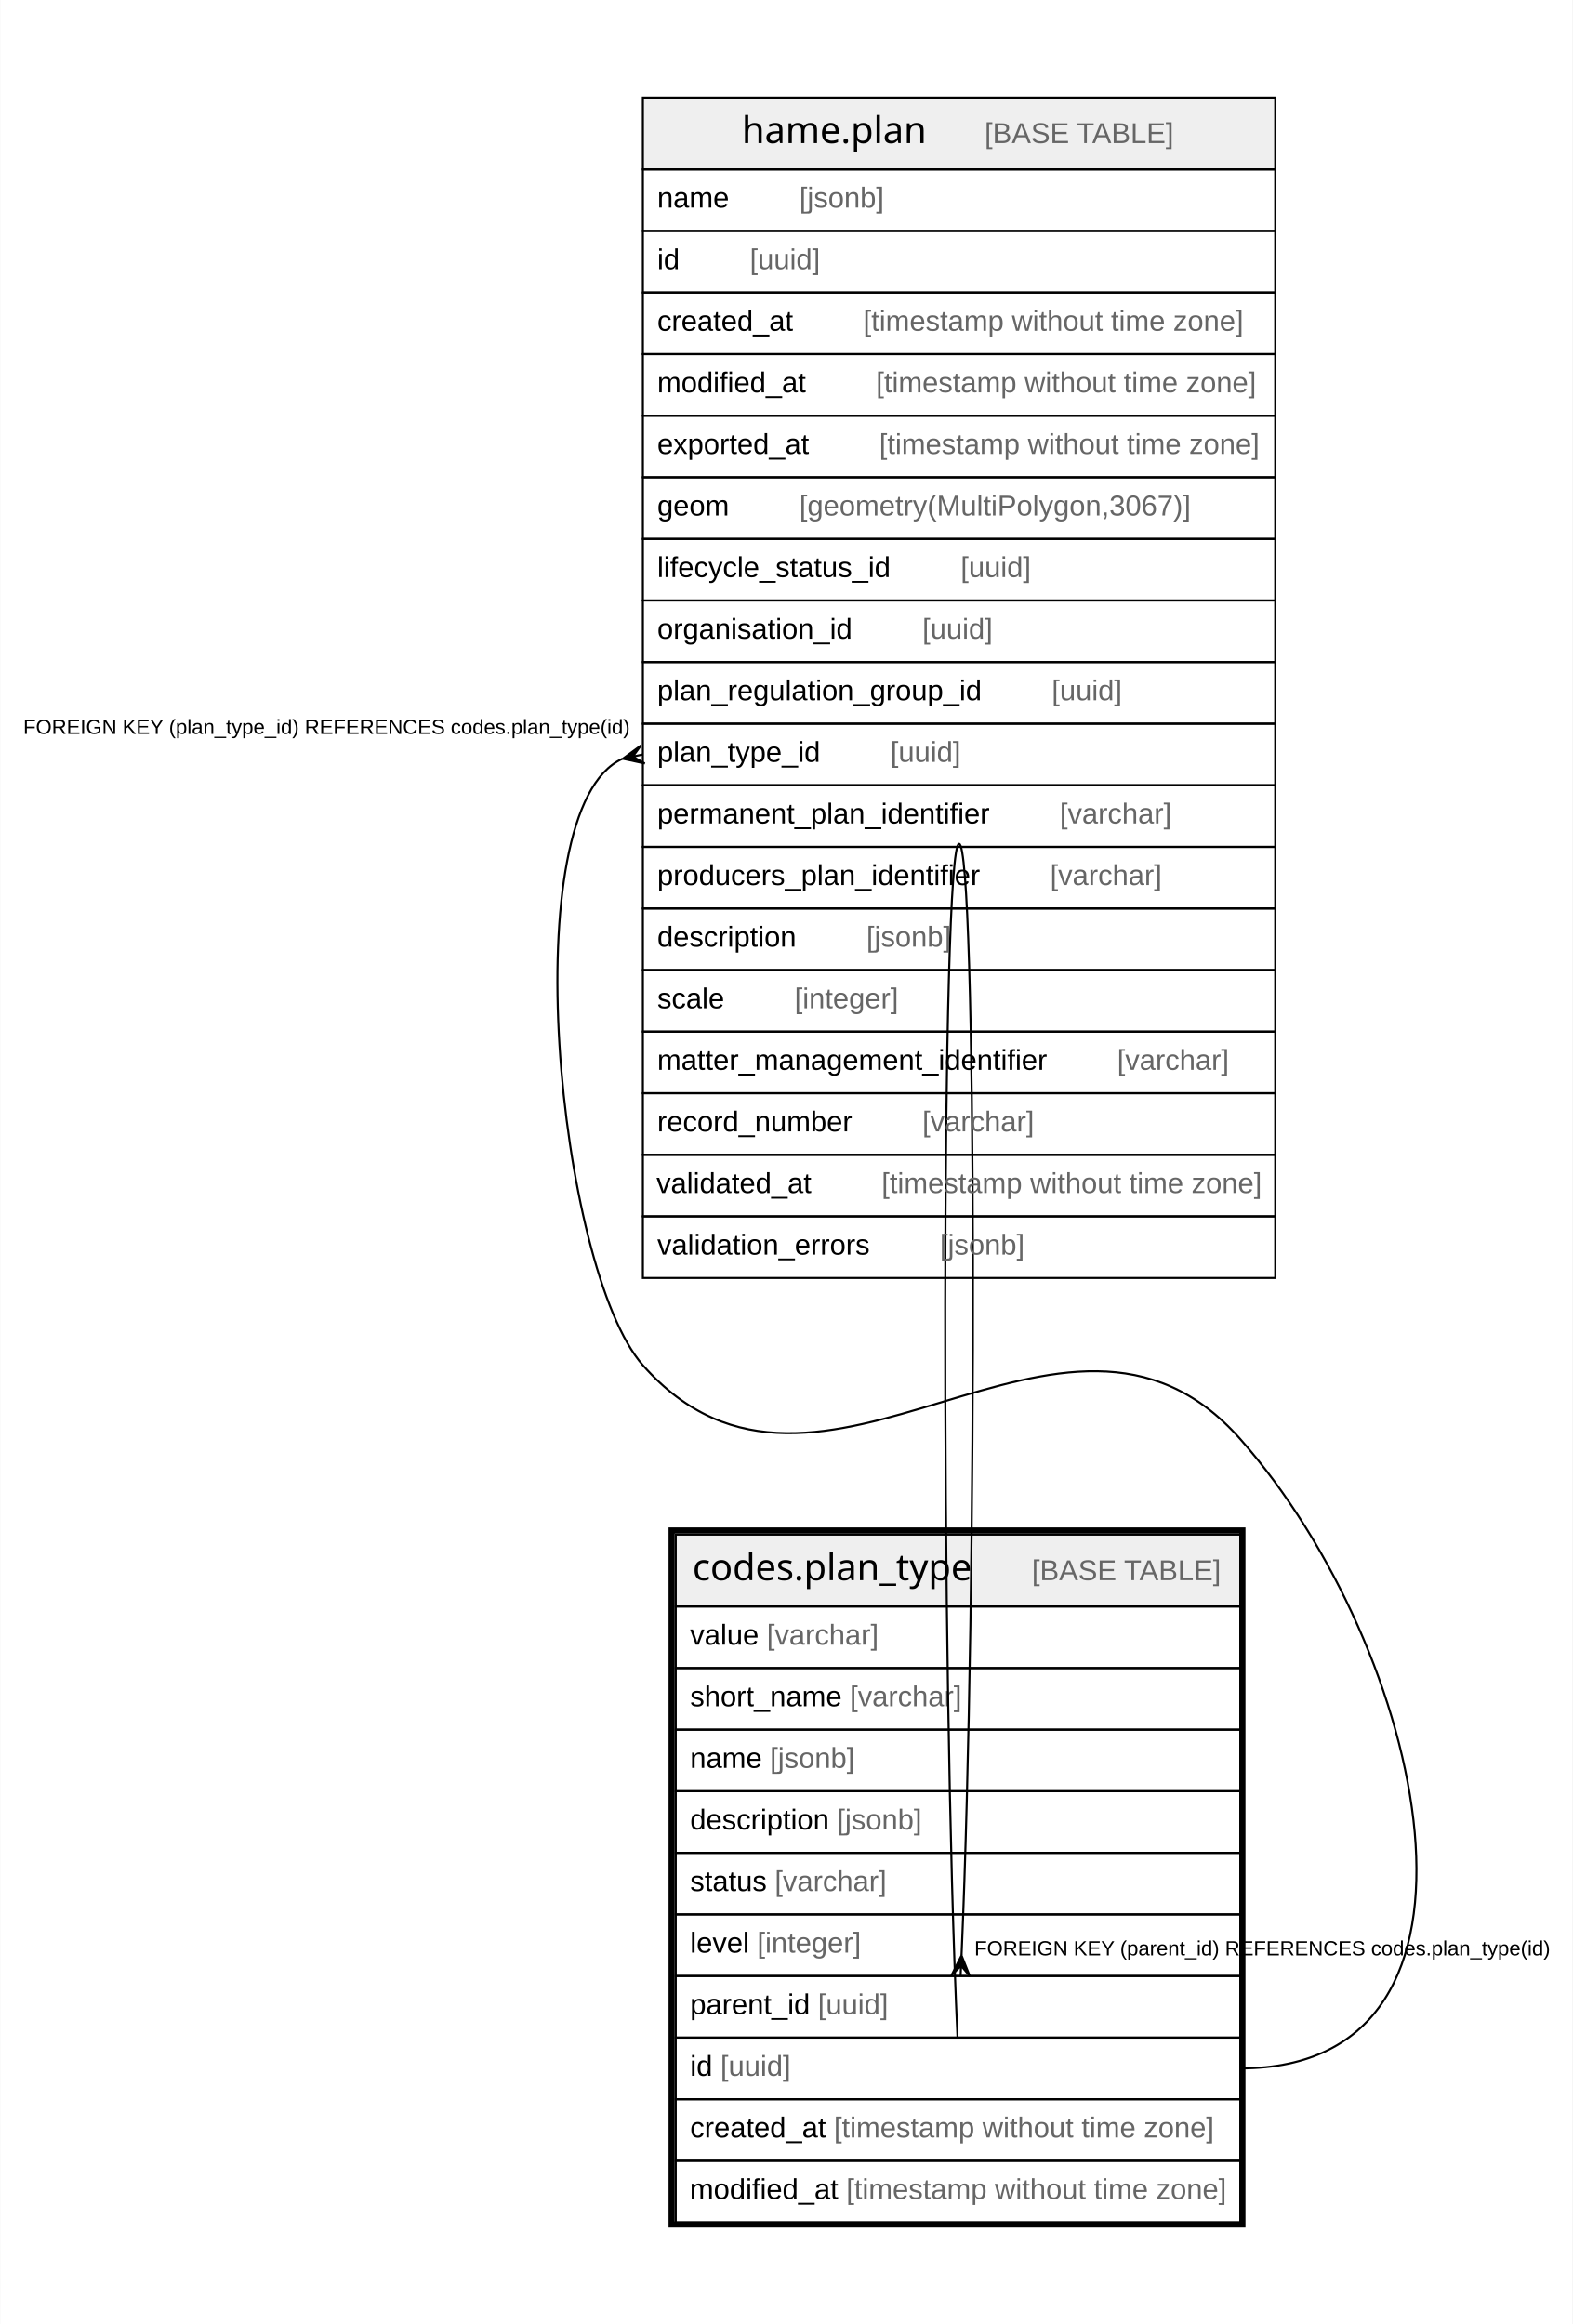
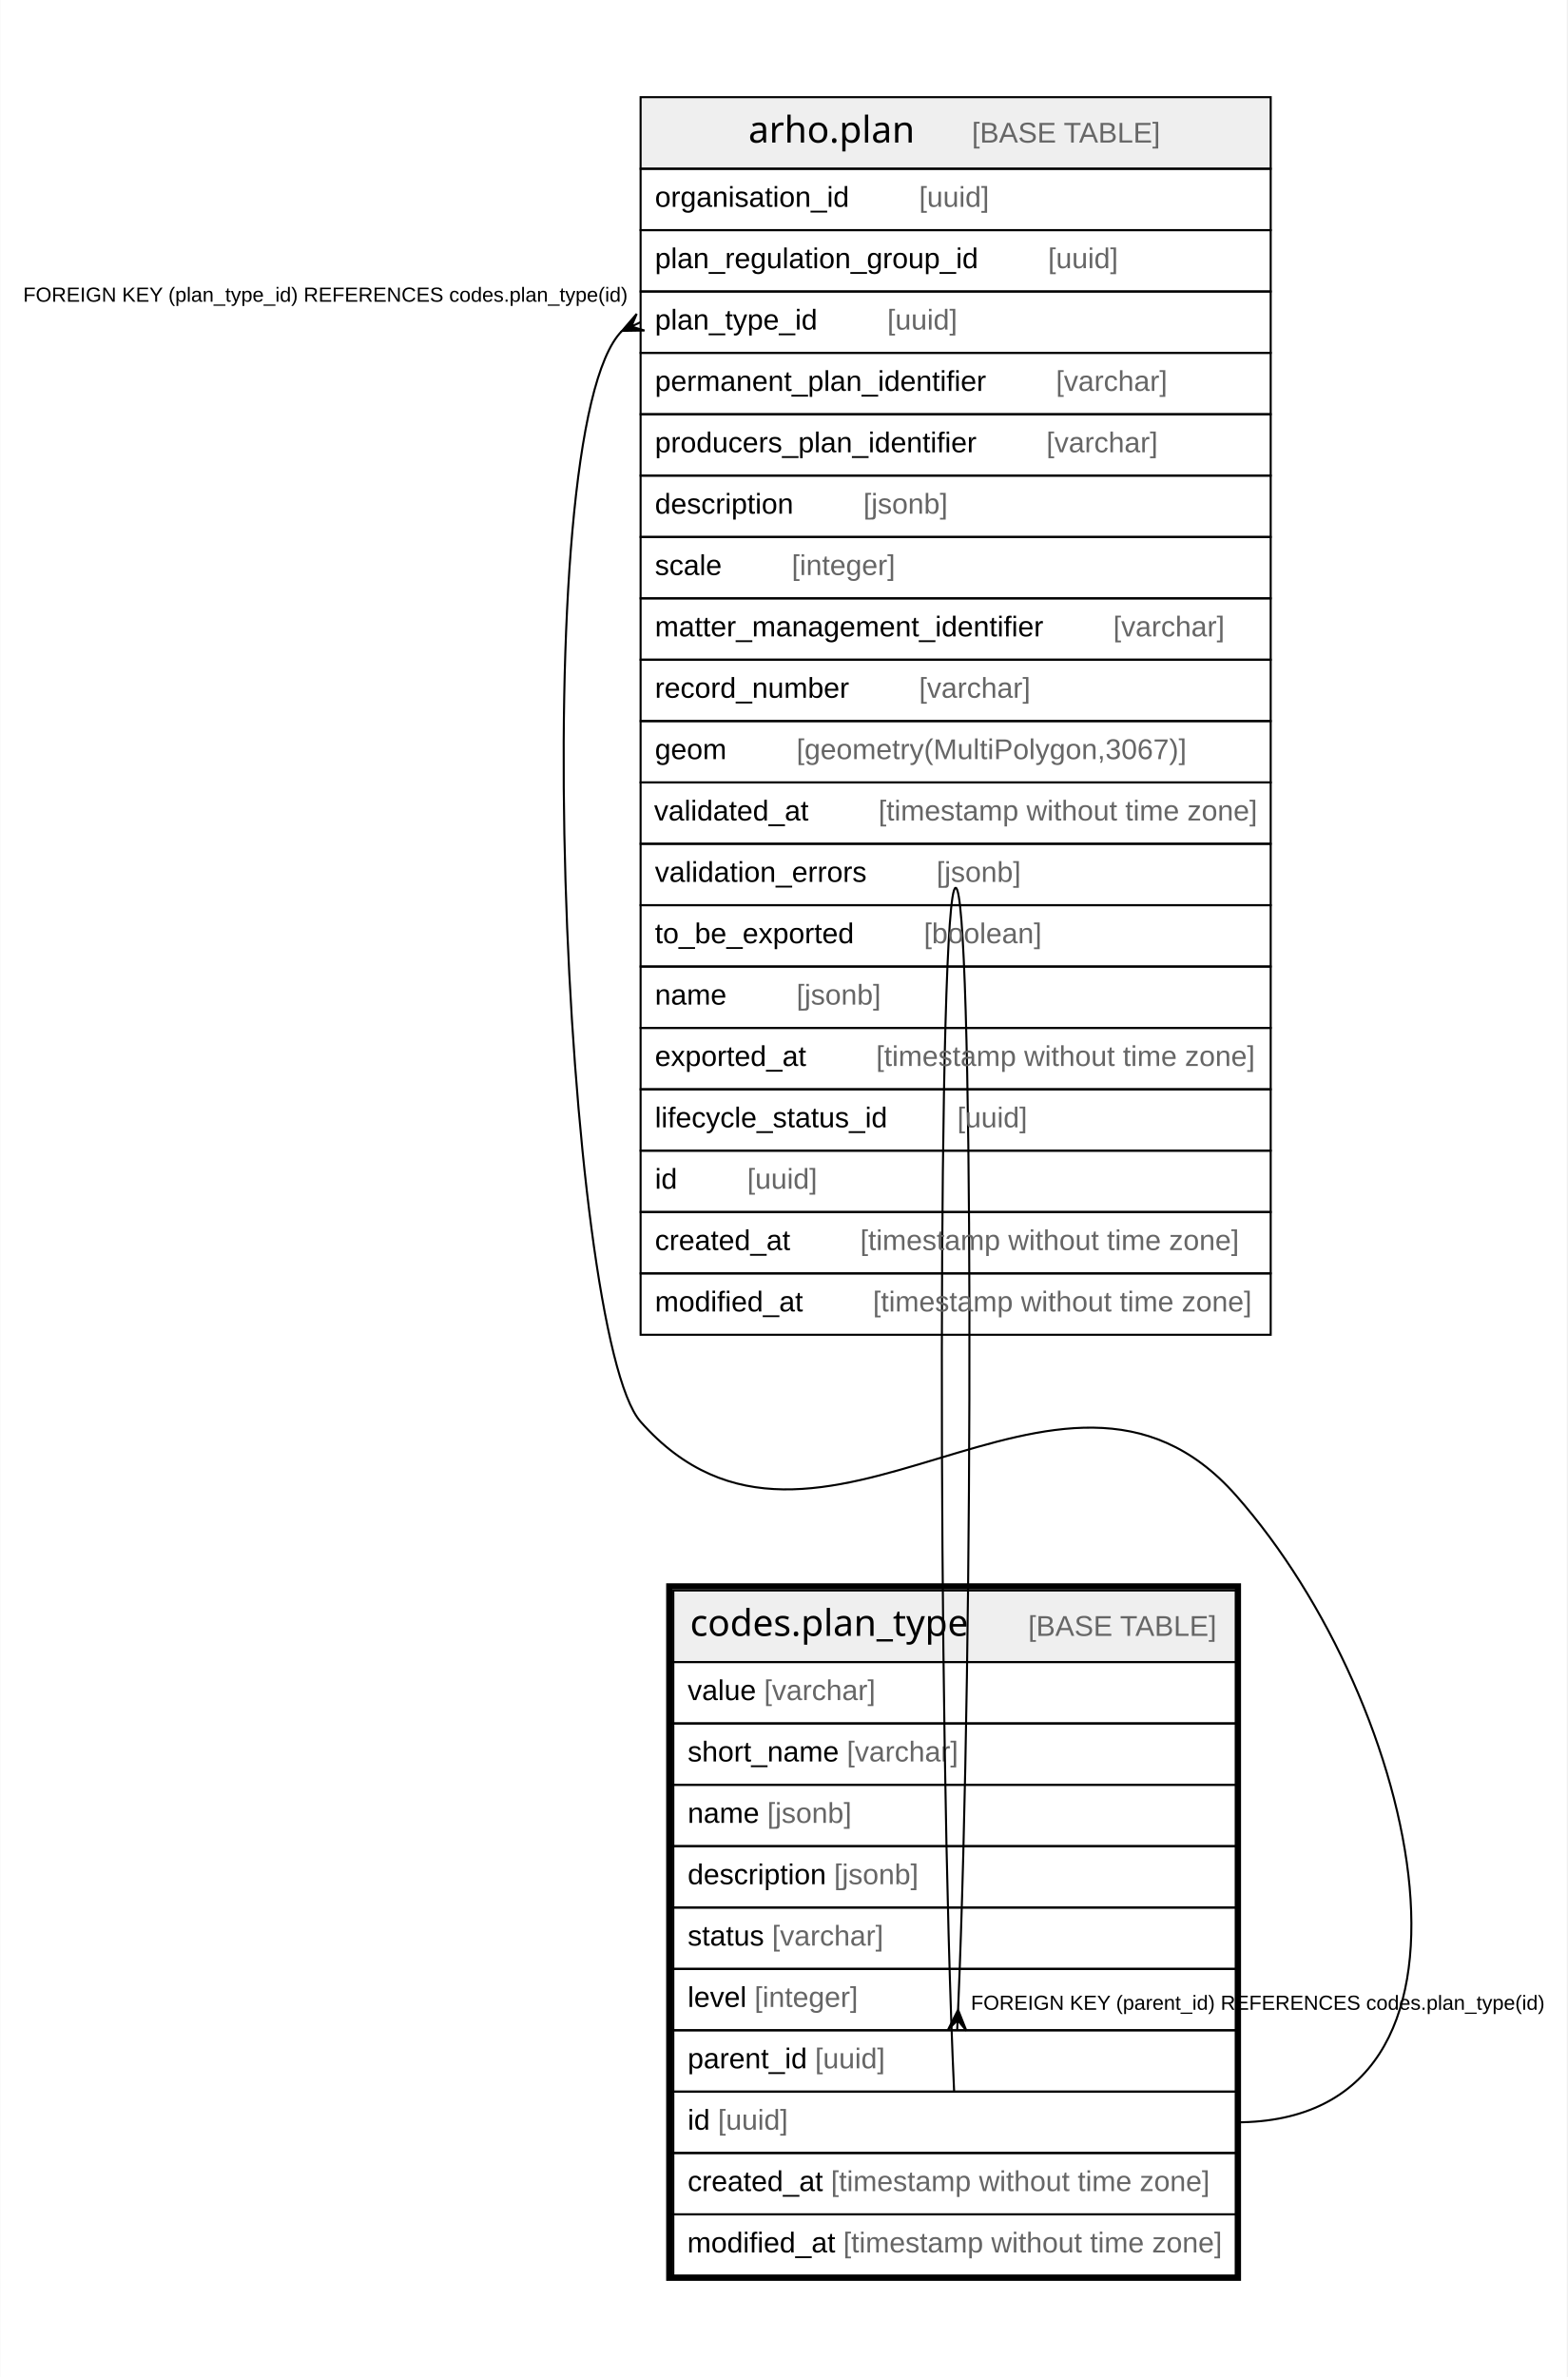
- <svg xmlns="http://www.w3.org/2000/svg" width="766pt" height="1132pt" viewBox="0.00 0.00 765.76 1132.00">
-   <g id="graph0" class="graph" transform="scale(1 1) rotate(0) translate(4 1128)">
-     <polygon fill="#ffffff" stroke="transparent" points="-4,4 -4,-1128 761.755,-1128 761.755,4 -4,4" />
+ <svg xmlns="http://www.w3.org/2000/svg" width="766pt" height="1162pt" viewBox="0.00 0.00 765.74 1162.00">
+   <g id="graph0" class="graph" transform="scale(1 1) rotate(0) translate(4 1158)">
+     <polygon fill="#ffffff" stroke="transparent" points="-4,4 -4,-1158 761.743,-1158 761.743,4 -4,4" />
    <g id="node1" class="node">
      <polygon fill="#efefef" stroke="transparent" points="325,-345.5 325,-380.5 600,-380.5 600,-345.5 325,-345.5" />
      <polygon fill="none" stroke="#000000" points="325,-345.5 325,-380.5 600,-380.5 600,-345.5 325,-345.5" />
      <text text-anchor="start" x="333.189" y="-358.3" font-family="Arial Bold" font-size="18.00" fill="#000000">codes.plan_type</text>
      <text text-anchor="start" x="464.243" y="-358.3" font-family="Arial" font-size="14.00" fill="#000000">    </text>
      <text text-anchor="start" x="498.448" y="-358.3" font-family="Arial" font-size="14.00" fill="#666666">[BASE TABLE]</text>
      <polygon fill="none" stroke="#000000" points="325,-315.5 325,-345.5 600,-345.5 600,-315.5 325,-315.5" />
      <text text-anchor="start" x="332" y="-326.9" font-family="Arial" font-size="14.00" fill="#000000">value </text>
      <text text-anchor="start" x="369.345" y="-326.9" font-family="Arial" font-size="14.00" fill="#666666">[varchar]</text>
      <polygon fill="none" stroke="#000000" points="325,-285.5 325,-315.5 600,-315.5 600,-285.5 325,-285.5" />
      <text text-anchor="start" x="332" y="-296.9" font-family="Arial" font-size="14.00" fill="#000000">short_name </text>
      <text text-anchor="start" x="409.798" y="-296.9" font-family="Arial" font-size="14.00" fill="#666666">[varchar]</text>
      <polygon fill="none" stroke="#000000" points="325,-255.5 325,-285.5 600,-285.5 600,-255.5 325,-255.5" />
      <text text-anchor="start" x="332" y="-266.9" font-family="Arial" font-size="14.00" fill="#000000">name </text>
      <text text-anchor="start" x="370.899" y="-266.9" font-family="Arial" font-size="14.00" fill="#666666">[jsonb]</text>
      <polygon fill="none" stroke="#000000" points="325,-225.5 325,-255.5 600,-255.5 600,-225.5 325,-225.5" />
      <text text-anchor="start" x="332" y="-236.9" font-family="Arial" font-size="14.00" fill="#000000">description </text>
      <text text-anchor="start" x="403.568" y="-236.9" font-family="Arial" font-size="14.00" fill="#666666">[jsonb]</text>
      <polygon fill="none" stroke="#000000" points="325,-195.5 325,-225.5 600,-225.5 600,-195.5 325,-195.5" />
      <text text-anchor="start" x="332" y="-206.9" font-family="Arial" font-size="14.00" fill="#000000">status </text>
      <text text-anchor="start" x="373.237" y="-206.9" font-family="Arial" font-size="14.00" fill="#666666">[varchar]</text>
      <polygon fill="none" stroke="#000000" points="325,-165.5 325,-195.5 600,-195.5 600,-165.5 325,-165.5" />
      <text text-anchor="start" x="332" y="-176.9" font-family="Arial" font-size="14.00" fill="#000000">level </text>
      <text text-anchor="start" x="364.669" y="-176.9" font-family="Arial" font-size="14.00" fill="#666666">[integer]</text>
      <polygon fill="none" stroke="#000000" points="325,-135.5 325,-165.5 600,-165.5 600,-135.5 325,-135.5" />
      <text text-anchor="start" x="332" y="-146.9" font-family="Arial" font-size="14.00" fill="#000000">parent_id </text>
      <text text-anchor="start" x="394.244" y="-146.9" font-family="Arial" font-size="14.00" fill="#666666">[uuid]</text>
      <polygon fill="none" stroke="#000000" points="325,-105.5 325,-135.5 600,-135.5 600,-105.5 325,-105.5" />
      <text text-anchor="start" x="332" y="-116.9" font-family="Arial" font-size="14.00" fill="#000000">id </text>
      <text text-anchor="start" x="346.78" y="-116.9" font-family="Arial" font-size="14.00" fill="#666666">[uuid]</text>
      <polygon fill="none" stroke="#000000" points="325,-75.5 325,-105.5 600,-105.5 600,-75.5 325,-75.5" />
      <text text-anchor="start" x="332" y="-86.9" font-family="Arial" font-size="14.00" fill="#000000">created_at </text>
      <text text-anchor="start" x="402.028" y="-86.9" font-family="Arial" font-size="14.00" fill="#666666">[timestamp without time zone]</text>
      <polygon fill="none" stroke="#000000" points="325,-45.5 325,-75.5 600,-75.5 600,-45.5 325,-45.5" />
      <text text-anchor="start" x="331.809" y="-56.9" font-family="Arial" font-size="14.00" fill="#000000">modified_at </text>
      <text text-anchor="start" x="408.05" y="-56.9" font-family="Arial" font-size="14.00" fill="#666666">[timestamp without time zone]</text>
      <polygon fill="none" stroke="#000000" stroke-width="3" points="323,-44.5 323,-382.5 601,-382.5 601,-44.5 323,-44.5" />
    </g>
    <g id="edge1" class="edge">
-       <path fill="none" stroke="#000000" d="M464.217,-175.8C471.98,-355.158 471.574,-717 463,-717 454.259,-717 454.007,-312.676 462.245,-135.638" />
-       <polygon fill="#000000" stroke="#000000" points="464.206,-175.555 468.251,-165.362 463.981,-170.56 463.755,-165.565 463.755,-165.565 463.755,-165.565 463.981,-170.56 459.26,-165.768 464.206,-175.555 464.206,-175.555" />
-       <text text-anchor="start" x="470.461" y="-175.565" font-family="Arial" font-size="10.00" fill="#000000">FOREIGN KEY (parent_id) REFERENCES codes.plan_type(id)</text>
+       <path fill="none" stroke="#000000" d="M464.193,-175.601C471.981,-357.189 471.583,-724 463,-724 454.255,-724 454.007,-314.863 462.257,-135.575" />
+       <polygon fill="#000000" stroke="#000000" points="464.189,-175.494 468.238,-165.304 463.966,-170.499 463.743,-165.504 463.743,-165.504 463.743,-165.504 463.966,-170.499 459.248,-165.705 464.189,-175.494 464.189,-175.494" />
+       <text text-anchor="start" x="470.449" y="-175.504" font-family="Arial" font-size="10.00" fill="#000000">FOREIGN KEY (parent_id) REFERENCES codes.plan_type(id)</text>
    </g>
    <g id="node2" class="node">
-       <polygon fill="#efefef" stroke="transparent" points="309,-1045.5 309,-1080.5 617,-1080.5 617,-1045.5 309,-1045.5" />
-       <polygon fill="none" stroke="#000000" points="309,-1045.5 309,-1080.5 617,-1080.5 617,-1045.5 309,-1045.5" />
-       <text text-anchor="start" x="357.203" y="-1058.3" font-family="Arial Bold" font-size="18.00" fill="#000000">hame.plan</text>
-       <text text-anchor="start" x="441.229" y="-1058.3" font-family="Arial" font-size="14.00" fill="#000000">    </text>
-       <text text-anchor="start" x="475.434" y="-1058.3" font-family="Arial" font-size="14.00" fill="#666666">[BASE TABLE]</text>
+       <polygon fill="#efefef" stroke="transparent" points="309,-1075.5 309,-1110.5 617,-1110.5 617,-1075.5 309,-1075.5" />
+       <polygon fill="none" stroke="#000000" points="309,-1075.5 309,-1110.5 617,-1110.5 617,-1075.5 309,-1075.5" />
+       <text text-anchor="start" x="361.703" y="-1088.3" font-family="Arial Bold" font-size="18.00" fill="#000000">arho.plan</text>
+       <text text-anchor="start" x="436.729" y="-1088.3" font-family="Arial" font-size="14.00" fill="#000000">    </text>
+       <text text-anchor="start" x="470.934" y="-1088.3" font-family="Arial" font-size="14.00" fill="#666666">[BASE TABLE]</text>
+       <polygon fill="none" stroke="#000000" points="309,-1045.5 309,-1075.5 617,-1075.5 617,-1045.5 309,-1045.5" />
+       <text text-anchor="start" x="316" y="-1056.9" font-family="Arial" font-size="14.00" fill="#000000">organisation_id    </text>
+       <text text-anchor="start" x="445.119" y="-1056.9" font-family="Arial" font-size="14.00" fill="#666666">[uuid]</text>
      <polygon fill="none" stroke="#000000" points="309,-1015.5 309,-1045.5 617,-1045.5 617,-1015.5 309,-1015.5" />
-       <text text-anchor="start" x="316" y="-1026.9" font-family="Arial" font-size="14.00" fill="#000000">name    </text>
-       <text text-anchor="start" x="385.213" y="-1026.9" font-family="Arial" font-size="14.00" fill="#666666">[jsonb]</text>
+       <text text-anchor="start" x="316" y="-1026.9" font-family="Arial" font-size="14.00" fill="#000000">plan_regulation_group_id    </text>
+       <text text-anchor="start" x="508.147" y="-1026.9" font-family="Arial" font-size="14.00" fill="#666666">[uuid]</text>
      <polygon fill="none" stroke="#000000" points="309,-985.5 309,-1015.5 617,-1015.5 617,-985.5 309,-985.5" />
-       <text text-anchor="start" x="316" y="-996.9" font-family="Arial" font-size="14.00" fill="#000000">id    </text>
-       <text text-anchor="start" x="361.094" y="-996.9" font-family="Arial" font-size="14.00" fill="#666666">[uuid]</text>
+       <text text-anchor="start" x="316" y="-996.9" font-family="Arial" font-size="14.00" fill="#000000">plan_type_id    </text>
+       <text text-anchor="start" x="429.569" y="-996.9" font-family="Arial" font-size="14.00" fill="#666666">[uuid]</text>
      <polygon fill="none" stroke="#000000" points="309,-955.5 309,-985.5 617,-985.5 617,-955.5 309,-955.5" />
-       <text text-anchor="start" x="316" y="-966.9" font-family="Arial" font-size="14.00" fill="#000000">created_at    </text>
-       <text text-anchor="start" x="416.342" y="-966.9" font-family="Arial" font-size="14.00" fill="#666666">[timestamp without time zone]</text>
+       <text text-anchor="start" x="316" y="-966.9" font-family="Arial" font-size="14.00" fill="#000000">permanent_plan_identifier    </text>
+       <text text-anchor="start" x="512.024" y="-966.9" font-family="Arial" font-size="14.00" fill="#666666">[varchar]</text>
      <polygon fill="none" stroke="#000000" points="309,-925.5 309,-955.5 617,-955.5 617,-925.5 309,-925.5" />
-       <text text-anchor="start" x="316" y="-936.9" font-family="Arial" font-size="14.00" fill="#000000">modified_at    </text>
-       <text text-anchor="start" x="422.555" y="-936.9" font-family="Arial" font-size="14.00" fill="#666666">[timestamp without time zone]</text>
+       <text text-anchor="start" x="316" y="-936.9" font-family="Arial" font-size="14.00" fill="#000000">producers_plan_identifier    </text>
+       <text text-anchor="start" x="507.351" y="-936.9" font-family="Arial" font-size="14.00" fill="#666666">[varchar]</text>
      <polygon fill="none" stroke="#000000" points="309,-895.5 309,-925.5 617,-925.5 617,-895.5 309,-895.5" />
-       <text text-anchor="start" x="316" y="-906.9" font-family="Arial" font-size="14.00" fill="#000000">exported_at    </text>
-       <text text-anchor="start" x="424.125" y="-906.9" font-family="Arial" font-size="14.00" fill="#666666">[timestamp without time zone]</text>
+       <text text-anchor="start" x="316" y="-906.9" font-family="Arial" font-size="14.00" fill="#000000">description    </text>
+       <text text-anchor="start" x="417.882" y="-906.9" font-family="Arial" font-size="14.00" fill="#666666">[jsonb]</text>
      <polygon fill="none" stroke="#000000" points="309,-865.5 309,-895.5 617,-895.5 617,-865.5 309,-865.5" />
-       <text text-anchor="start" x="316" y="-876.9" font-family="Arial" font-size="14.00" fill="#000000">geom    </text>
-       <text text-anchor="start" x="385.213" y="-876.9" font-family="Arial" font-size="14.00" fill="#666666">[geometry(MultiPolygon,3067)]</text>
+       <text text-anchor="start" x="316" y="-876.9" font-family="Arial" font-size="14.00" fill="#000000">scale    </text>
+       <text text-anchor="start" x="382.877" y="-876.9" font-family="Arial" font-size="14.00" fill="#666666">[integer]</text>
      <polygon fill="none" stroke="#000000" points="309,-835.5 309,-865.5 617,-865.5 617,-835.5 309,-835.5" />
-       <text text-anchor="start" x="316" y="-846.9" font-family="Arial" font-size="14.00" fill="#000000">lifecycle_status_id    </text>
-       <text text-anchor="start" x="463.781" y="-846.9" font-family="Arial" font-size="14.00" fill="#666666">[uuid]</text>
+       <text text-anchor="start" x="316" y="-846.9" font-family="Arial" font-size="14.00" fill="#000000">matter_management_identifier    </text>
+       <text text-anchor="start" x="540.02" y="-846.9" font-family="Arial" font-size="14.00" fill="#666666">[varchar]</text>
      <polygon fill="none" stroke="#000000" points="309,-805.5 309,-835.5 617,-835.5 617,-805.5 309,-805.5" />
-       <text text-anchor="start" x="316" y="-816.9" font-family="Arial" font-size="14.00" fill="#000000">organisation_id    </text>
-       <text text-anchor="start" x="445.119" y="-816.9" font-family="Arial" font-size="14.00" fill="#666666">[uuid]</text>
+       <text text-anchor="start" x="316" y="-816.9" font-family="Arial" font-size="14.00" fill="#000000">record_number    </text>
+       <text text-anchor="start" x="445.108" y="-816.9" font-family="Arial" font-size="14.00" fill="#666666">[varchar]</text>
      <polygon fill="none" stroke="#000000" points="309,-775.5 309,-805.5 617,-805.5 617,-775.5 309,-775.5" />
-       <text text-anchor="start" x="316" y="-786.9" font-family="Arial" font-size="14.00" fill="#000000">plan_regulation_group_id    </text>
-       <text text-anchor="start" x="508.147" y="-786.9" font-family="Arial" font-size="14.00" fill="#666666">[uuid]</text>
+       <text text-anchor="start" x="316" y="-786.9" font-family="Arial" font-size="14.00" fill="#000000">geom    </text>
+       <text text-anchor="start" x="385.213" y="-786.9" font-family="Arial" font-size="14.00" fill="#666666">[geometry(MultiPolygon,3067)]</text>
      <polygon fill="none" stroke="#000000" points="309,-745.5 309,-775.5 617,-775.5 617,-745.5 309,-745.5" />
-       <text text-anchor="start" x="316" y="-756.9" font-family="Arial" font-size="14.00" fill="#000000">plan_type_id    </text>
-       <text text-anchor="start" x="429.569" y="-756.9" font-family="Arial" font-size="14.00" fill="#666666">[uuid]</text>
+       <text text-anchor="start" x="315.591" y="-756.9" font-family="Arial" font-size="14.00" fill="#000000">validated_at    </text>
+       <text text-anchor="start" x="425.269" y="-756.9" font-family="Arial" font-size="14.00" fill="#666666">[timestamp without time zone]</text>
      <polygon fill="none" stroke="#000000" points="309,-715.5 309,-745.5 617,-745.5 617,-715.5 309,-715.5" />
-       <text text-anchor="start" x="316" y="-726.9" font-family="Arial" font-size="14.00" fill="#000000">permanent_plan_identifier    </text>
-       <text text-anchor="start" x="512.024" y="-726.9" font-family="Arial" font-size="14.00" fill="#666666">[varchar]</text>
+       <text text-anchor="start" x="316" y="-726.9" font-family="Arial" font-size="14.00" fill="#000000">validation_errors    </text>
+       <text text-anchor="start" x="453.658" y="-726.9" font-family="Arial" font-size="14.00" fill="#666666">[jsonb]</text>
      <polygon fill="none" stroke="#000000" points="309,-685.5 309,-715.5 617,-715.5 617,-685.5 309,-685.5" />
-       <text text-anchor="start" x="316" y="-696.9" font-family="Arial" font-size="14.00" fill="#000000">producers_plan_identifier    </text>
-       <text text-anchor="start" x="507.351" y="-696.9" font-family="Arial" font-size="14.00" fill="#666666">[varchar]</text>
+       <text text-anchor="start" x="316" y="-696.9" font-family="Arial" font-size="14.00" fill="#000000">to_be_exported    </text>
+       <text text-anchor="start" x="447.473" y="-696.9" font-family="Arial" font-size="14.00" fill="#666666">[boolean]</text>
      <polygon fill="none" stroke="#000000" points="309,-655.5 309,-685.5 617,-685.5 617,-655.5 309,-655.5" />
-       <text text-anchor="start" x="316" y="-666.9" font-family="Arial" font-size="14.00" fill="#000000">description    </text>
-       <text text-anchor="start" x="417.882" y="-666.9" font-family="Arial" font-size="14.00" fill="#666666">[jsonb]</text>
+       <text text-anchor="start" x="316" y="-666.9" font-family="Arial" font-size="14.00" fill="#000000">name    </text>
+       <text text-anchor="start" x="385.213" y="-666.9" font-family="Arial" font-size="14.00" fill="#666666">[jsonb]</text>
      <polygon fill="none" stroke="#000000" points="309,-625.5 309,-655.5 617,-655.5 617,-625.5 309,-625.5" />
-       <text text-anchor="start" x="316" y="-636.9" font-family="Arial" font-size="14.00" fill="#000000">scale    </text>
-       <text text-anchor="start" x="382.877" y="-636.9" font-family="Arial" font-size="14.00" fill="#666666">[integer]</text>
+       <text text-anchor="start" x="316" y="-636.9" font-family="Arial" font-size="14.00" fill="#000000">exported_at    </text>
+       <text text-anchor="start" x="424.125" y="-636.9" font-family="Arial" font-size="14.00" fill="#666666">[timestamp without time zone]</text>
      <polygon fill="none" stroke="#000000" points="309,-595.5 309,-625.5 617,-625.5 617,-595.5 309,-595.5" />
-       <text text-anchor="start" x="316" y="-606.9" font-family="Arial" font-size="14.00" fill="#000000">matter_management_identifier    </text>
-       <text text-anchor="start" x="540.02" y="-606.9" font-family="Arial" font-size="14.00" fill="#666666">[varchar]</text>
+       <text text-anchor="start" x="316" y="-606.9" font-family="Arial" font-size="14.00" fill="#000000">lifecycle_status_id    </text>
+       <text text-anchor="start" x="463.781" y="-606.9" font-family="Arial" font-size="14.00" fill="#666666">[uuid]</text>
      <polygon fill="none" stroke="#000000" points="309,-565.5 309,-595.5 617,-595.5 617,-565.5 309,-565.5" />
-       <text text-anchor="start" x="316" y="-576.9" font-family="Arial" font-size="14.00" fill="#000000">record_number    </text>
-       <text text-anchor="start" x="445.108" y="-576.9" font-family="Arial" font-size="14.00" fill="#666666">[varchar]</text>
+       <text text-anchor="start" x="316" y="-576.9" font-family="Arial" font-size="14.00" fill="#000000">id    </text>
+       <text text-anchor="start" x="361.094" y="-576.9" font-family="Arial" font-size="14.00" fill="#666666">[uuid]</text>
      <polygon fill="none" stroke="#000000" points="309,-535.5 309,-565.5 617,-565.5 617,-535.5 309,-535.5" />
-       <text text-anchor="start" x="315.591" y="-546.9" font-family="Arial" font-size="14.00" fill="#000000">validated_at    </text>
-       <text text-anchor="start" x="425.269" y="-546.9" font-family="Arial" font-size="14.00" fill="#666666">[timestamp without time zone]</text>
+       <text text-anchor="start" x="316" y="-546.9" font-family="Arial" font-size="14.00" fill="#000000">created_at    </text>
+       <text text-anchor="start" x="416.342" y="-546.9" font-family="Arial" font-size="14.00" fill="#666666">[timestamp without time zone]</text>
      <polygon fill="none" stroke="#000000" points="309,-505.5 309,-535.5 617,-535.5 617,-505.5 309,-505.5" />
-       <text text-anchor="start" x="316" y="-516.9" font-family="Arial" font-size="14.00" fill="#000000">validation_errors    </text>
-       <text text-anchor="start" x="453.658" y="-516.9" font-family="Arial" font-size="14.00" fill="#666666">[jsonb]</text>
+       <text text-anchor="start" x="316" y="-516.9" font-family="Arial" font-size="14.00" fill="#000000">modified_at    </text>
+       <text text-anchor="start" x="422.555" y="-516.9" font-family="Arial" font-size="14.00" fill="#666666">[timestamp without time zone]</text>
    </g>
    <g id="edge2" class="edge">
-       <path fill="none" stroke="#000000" d="M298.936,-758.348C245.395,-733.972 267.611,-509.825 309,-463 395.308,-365.357 513.692,-524.643 600,-427 690.217,-324.934 736.222,-120.5 600,-120.5" />
-       <polygon fill="#000000" stroke="#000000" points="299.221,-758.409 308.059,-764.9 304.111,-759.455 309,-760.5 309,-760.5 309,-760.5 304.111,-759.455 309.941,-756.1 299.221,-758.409 299.221,-758.409" />
-       <text text-anchor="start" x="7.202" y="-770.5" font-family="Arial" font-size="10.00" fill="#000000">FOREIGN KEY (plan_type_id) REFERENCES codes.plan_type(id)</text>
+       <path fill="none" stroke="#000000" d="M299.909,-996.233C251.542,-947.945 271.61,-505.3 309,-463 395.308,-365.357 513.692,-524.643 600,-427 690.217,-324.934 736.222,-120.5 600,-120.5" />
+       <polygon fill="#000000" stroke="#000000" points="299.948,-996.251 307.088,-1004.574 304.474,-998.375 309,-1000.5 309,-1000.5 309,-1000.5 304.474,-998.375 310.912,-996.426 299.948,-996.251 299.948,-996.251" />
+       <text text-anchor="start" x="7.202" y="-1010.5" font-family="Arial" font-size="10.00" fill="#000000">FOREIGN KEY (plan_type_id) REFERENCES codes.plan_type(id)</text>
    </g>
  </g>
</svg>
